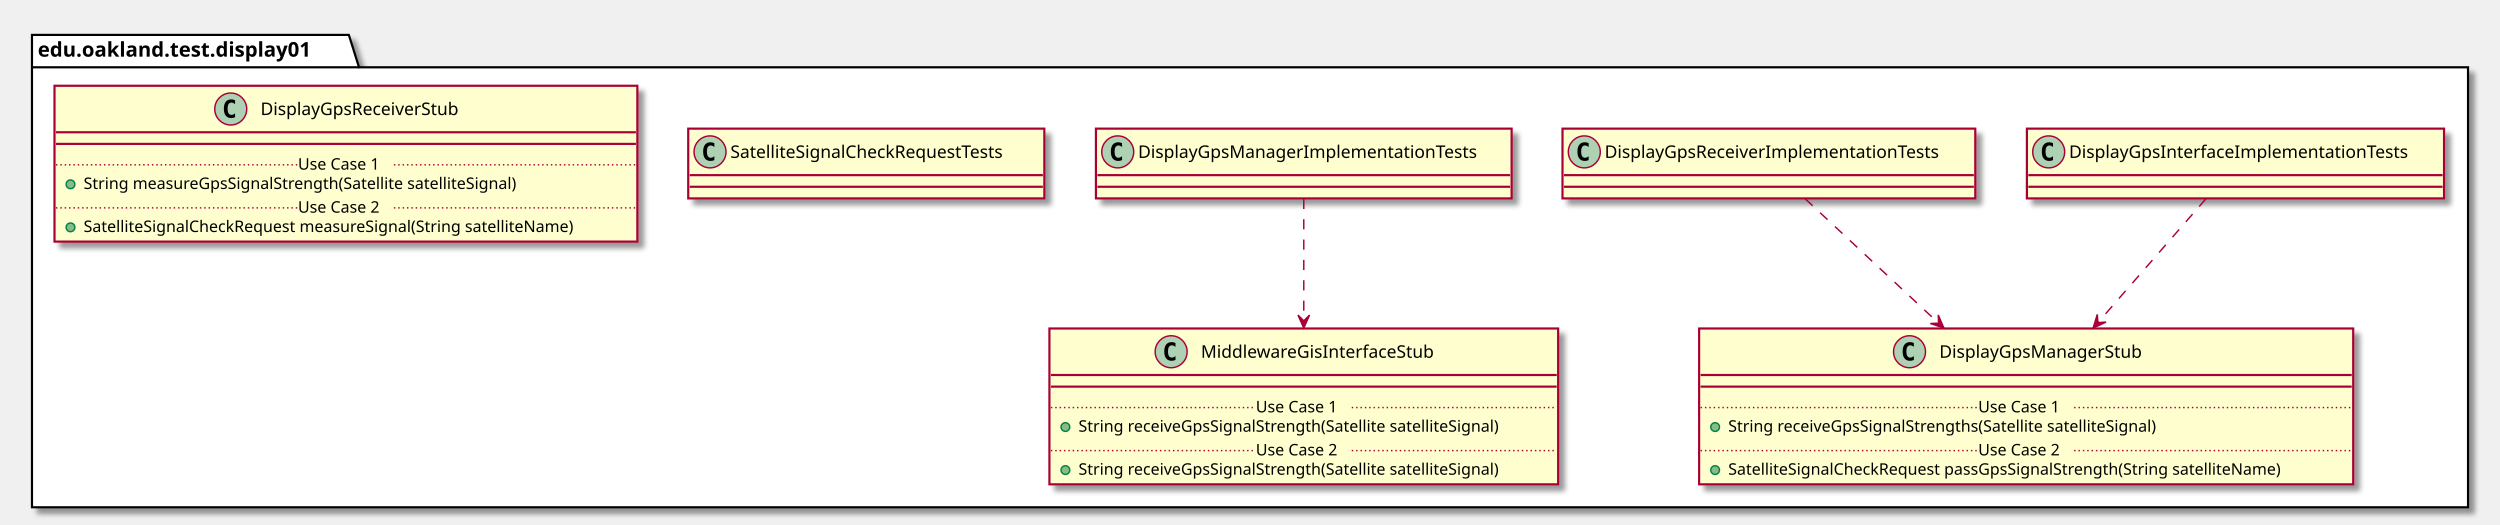
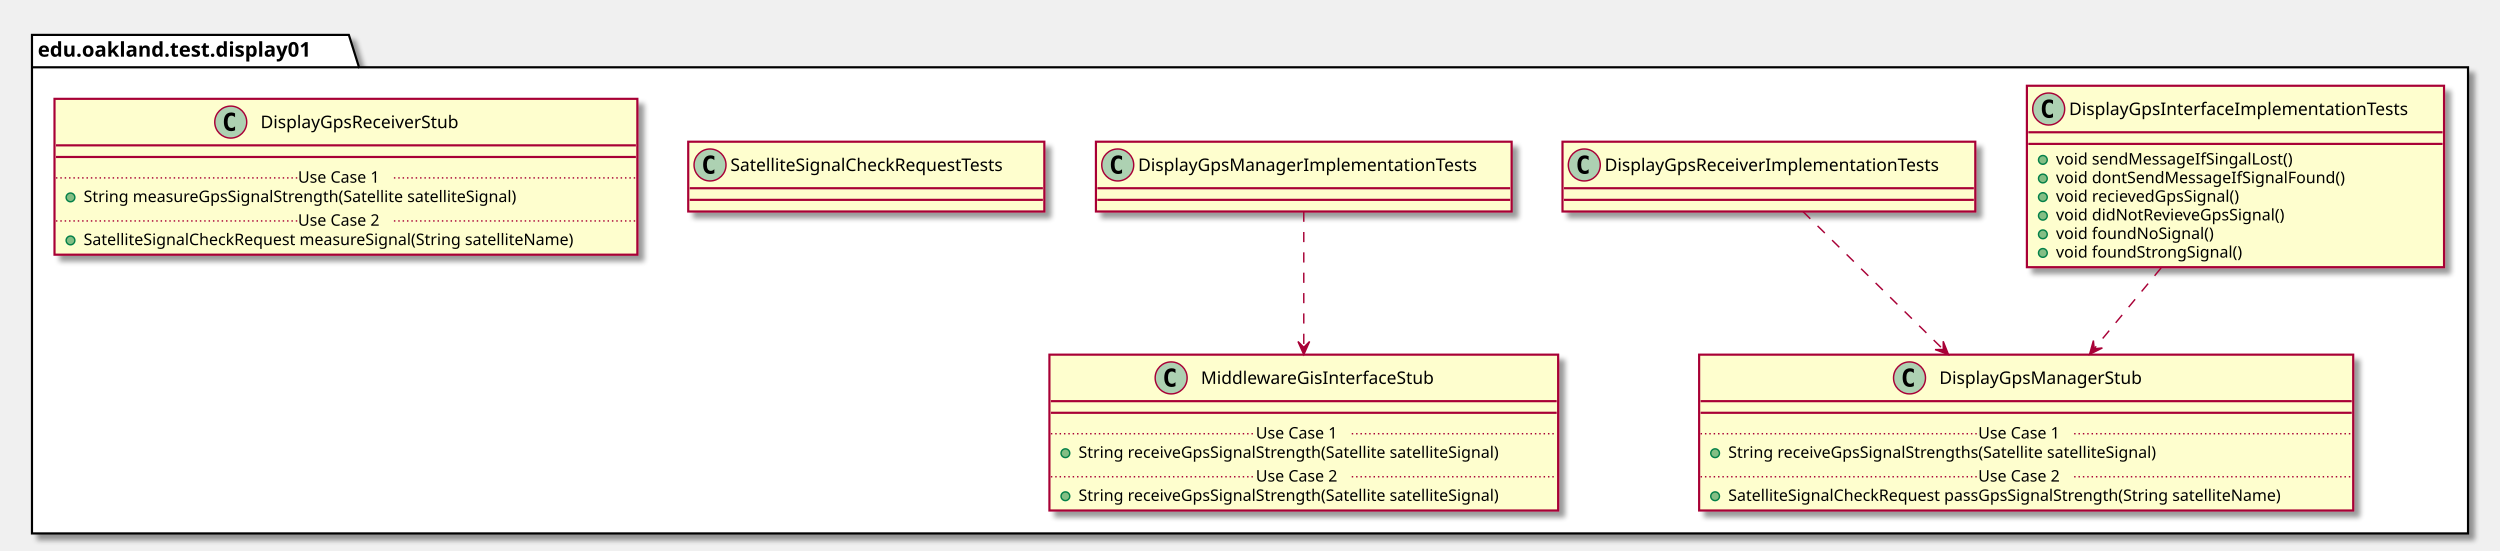
- <svg xmlns="http://www.w3.org/2000/svg" contentScriptType="application/ecmascript" contentStyleType="text/css" height="361px" preserveAspectRatio="none" style="width:1720px;height:361px;" version="1.1" viewBox="0 0 1720 361" width="1720px" zoomAndPan="magnify">
+ <svg xmlns="http://www.w3.org/2000/svg" contentScriptType="application/ecmascript" contentStyleType="text/css" height="379px" preserveAspectRatio="none" style="width:1720px;height:379px;" version="1.1" viewBox="0 0 1720 379" width="1720px" zoomAndPan="magnify">
  <defs>
-     <filter height="300%" id="f3gveoxdsm5b9" width="300%" x="-1" y="-1">
+     <filter height="300%" id="f13gcgit264d7g" width="300%" x="-1" y="-1">
      <feGaussianBlur result="blurOut" stdDeviation="2.0" />
      <feColorMatrix in="blurOut" result="blurOut2" type="matrix" values="0 0 0 0 0 0 0 0 0 0 0 0 0 0 0 0 0 0 .4 0" />
      <feOffset dx="4.0" dy="4.0" in="blurOut2" result="blurOut3" />
      <feBlend in="SourceGraphic" in2="blurOut3" mode="normal" />
    </filter>
  </defs>
  <g>
-     <polygon fill="#FFFFFF" filter="url(#f3gveoxdsm5b9)" points="22,24,240,24,247,46.297,1698,46.297,1698,349,22,349,22,24" style="stroke: #000000; stroke-width: 1.5;" />
+     <polygon fill="#FFFFFF" filter="url(#f13gcgit264d7g)" points="22,24,240,24,247,46.297,1698,46.297,1698,367,22,367,22,24" style="stroke: #000000; stroke-width: 1.5;" />
    <line style="stroke: #000000; stroke-width: 1.5;" x1="22" x2="247" y1="46.297" y2="46.297" />
    <text fill="#000000" font-family="sans-serif" font-size="14" font-weight="bold" lengthAdjust="spacingAndGlyphs" textLength="212" x="26" y="38.995">edu.oakland.test.display01</text>
-     <rect fill="#FEFECE" filter="url(#f3gveoxdsm5b9)" height="48" id="DisplayGpsInterfaceImplementationTests" style="stroke: #A80036; stroke-width: 1.5;" width="287" x="1394.5" y="88.5" />
-     <ellipse cx="1409.5" cy="104.5" fill="#ADD1B2" rx="11" ry="11" style="stroke: #A80036; stroke-width: 1.0;" />
-     <path d="M1412.469,110.141 Q1411.891,110.438 1411.25,110.578 Q1410.609,110.734 1409.906,110.734 Q1407.406,110.734 1406.078,109.094 Q1404.766,107.438 1404.766,104.312 Q1404.766,101.188 1406.078,99.531 Q1407.406,97.875 1409.906,97.875 Q1410.609,97.875 1411.25,98.031 Q1411.906,98.188 1412.469,98.484 L1412.469,101.203 Q1411.844,100.625 1411.25,100.359 Q1410.656,100.078 1410.031,100.078 Q1408.688,100.078 1408,101.156 Q1407.312,102.219 1407.312,104.312 Q1407.312,106.406 1408,107.484 Q1408.688,108.547 1410.031,108.547 Q1410.656,108.547 1411.25,108.281 Q1411.844,108 1412.469,107.422 L1412.469,110.141 Z " />
-     <text fill="#000000" font-family="sans-serif" font-size="12" lengthAdjust="spacingAndGlyphs" textLength="255" x="1423.5" y="108.654">DisplayGpsInterfaceImplementationTests</text>
-     <line style="stroke: #A80036; stroke-width: 1.5;" x1="1395.5" x2="1680.5" y1="120.5" y2="120.5" />
-     <line style="stroke: #A80036; stroke-width: 1.5;" x1="1395.5" x2="1680.5" y1="128.5" y2="128.5" />
-     <rect fill="#FEFECE" filter="url(#f3gveoxdsm5b9)" height="107.219" id="DisplayGpsManagerStub" style="stroke: #A80036; stroke-width: 1.5;" width="450" x="1169" y="226" />
-     <ellipse cx="1313.75" cy="242" fill="#ADD1B2" rx="11" ry="11" style="stroke: #A80036; stroke-width: 1.0;" />
-     <path d="M1316.719,247.641 Q1316.141,247.938 1315.5,248.078 Q1314.859,248.234 1314.156,248.234 Q1311.656,248.234 1310.328,246.594 Q1309.016,244.938 1309.016,241.812 Q1309.016,238.688 1310.328,237.031 Q1311.656,235.375 1314.156,235.375 Q1314.859,235.375 1315.5,235.531 Q1316.156,235.688 1316.719,235.984 L1316.719,238.703 Q1316.094,238.125 1315.5,237.859 Q1314.906,237.578 1314.281,237.578 Q1312.938,237.578 1312.25,238.656 Q1311.562,239.719 1311.562,241.812 Q1311.562,243.906 1312.25,244.984 Q1312.938,246.047 1314.281,246.047 Q1314.906,246.047 1315.5,245.781 Q1316.094,245.5 1316.719,244.922 L1316.719,247.641 Z " />
-     <text fill="#000000" font-family="sans-serif" font-size="12" lengthAdjust="spacingAndGlyphs" textLength="152" x="1334.25" y="246.154">DisplayGpsManagerStub</text>
-     <line style="stroke: #A80036; stroke-width: 1.5;" x1="1170" x2="1618" y1="258" y2="258" />
-     <line style="stroke: #A80036; stroke-width: 1.5;" x1="1170" x2="1618" y1="266" y2="266" />
-     <ellipse cx="1180" cy="293.805" fill="#84BE84" rx="3" ry="3" style="stroke: #038048; stroke-width: 1.0;" />
-     <text fill="#000000" font-family="sans-serif" font-size="11" lengthAdjust="spacingAndGlyphs" textLength="331" x="1189" y="297.015">String receiveGpsSignalStrengths(Satellite satelliteSignal)</text>
-     <line style="stroke: #A80036; stroke-width: 1.0; stroke-dasharray: 1.0,2.0;" x1="1170" x2="1361" y1="280.402" y2="280.402" />
-     <text fill="#000000" font-family="sans-serif" font-size="11" lengthAdjust="spacingAndGlyphs" textLength="66" x="1361" y="283.71">Use Case 1</text>
-     <line style="stroke: #A80036; stroke-width: 1.0; stroke-dasharray: 1.0,2.0;" x1="1427" x2="1618" y1="280.402" y2="280.402" />
-     <ellipse cx="1180" cy="323.414" fill="#84BE84" rx="3" ry="3" style="stroke: #038048; stroke-width: 1.0;" />
-     <text fill="#000000" font-family="sans-serif" font-size="11" lengthAdjust="spacingAndGlyphs" textLength="424" x="1189" y="326.625">SatelliteSignalCheckRequest passGpsSignalStrength(String satelliteName)</text>
-     <line style="stroke: #A80036; stroke-width: 1.0; stroke-dasharray: 1.0,2.0;" x1="1170" x2="1361" y1="310.012" y2="310.012" />
-     <text fill="#000000" font-family="sans-serif" font-size="11" lengthAdjust="spacingAndGlyphs" textLength="66" x="1361" y="313.32">Use Case 2</text>
-     <line style="stroke: #A80036; stroke-width: 1.0; stroke-dasharray: 1.0,2.0;" x1="1427" x2="1618" y1="310.012" y2="310.012" />
-     <rect fill="#FEFECE" filter="url(#f3gveoxdsm5b9)" height="48" id="DisplayGpsReceiverImplementationTests" style="stroke: #A80036; stroke-width: 1.5;" width="284" x="1075" y="88.5" />
-     <ellipse cx="1090" cy="104.5" fill="#ADD1B2" rx="11" ry="11" style="stroke: #A80036; stroke-width: 1.0;" />
-     <path d="M1092.969,110.141 Q1092.391,110.438 1091.75,110.578 Q1091.109,110.734 1090.406,110.734 Q1087.906,110.734 1086.578,109.094 Q1085.266,107.438 1085.266,104.312 Q1085.266,101.188 1086.578,99.531 Q1087.906,97.875 1090.406,97.875 Q1091.109,97.875 1091.75,98.031 Q1092.406,98.188 1092.969,98.484 L1092.969,101.203 Q1092.344,100.625 1091.75,100.359 Q1091.156,100.078 1090.531,100.078 Q1089.188,100.078 1088.5,101.156 Q1087.812,102.219 1087.812,104.312 Q1087.812,106.406 1088.5,107.484 Q1089.188,108.547 1090.531,108.547 Q1091.156,108.547 1091.75,108.281 Q1092.344,108 1092.969,107.422 L1092.969,110.141 Z " />
-     <text fill="#000000" font-family="sans-serif" font-size="12" lengthAdjust="spacingAndGlyphs" textLength="252" x="1104" y="108.654">DisplayGpsReceiverImplementationTests</text>
-     <line style="stroke: #A80036; stroke-width: 1.5;" x1="1076" x2="1358" y1="120.5" y2="120.5" />
-     <line style="stroke: #A80036; stroke-width: 1.5;" x1="1076" x2="1358" y1="128.5" y2="128.5" />
-     <rect fill="#FEFECE" filter="url(#f3gveoxdsm5b9)" height="48" id="DisplayGpsManagerImplementationTests" style="stroke: #A80036; stroke-width: 1.5;" width="286" x="754" y="88.5" />
-     <ellipse cx="769" cy="104.5" fill="#ADD1B2" rx="11" ry="11" style="stroke: #A80036; stroke-width: 1.0;" />
-     <path d="M771.969,110.141 Q771.391,110.438 770.75,110.578 Q770.109,110.734 769.406,110.734 Q766.906,110.734 765.578,109.094 Q764.266,107.438 764.266,104.312 Q764.266,101.188 765.578,99.531 Q766.906,97.875 769.406,97.875 Q770.109,97.875 770.75,98.031 Q771.406,98.188 771.969,98.484 L771.969,101.203 Q771.344,100.625 770.75,100.359 Q770.156,100.078 769.531,100.078 Q768.188,100.078 767.5,101.156 Q766.812,102.219 766.812,104.312 Q766.812,106.406 767.5,107.484 Q768.188,108.547 769.531,108.547 Q770.156,108.547 770.75,108.281 Q771.344,108 771.969,107.422 L771.969,110.141 Z " />
-     <text fill="#000000" font-family="sans-serif" font-size="12" lengthAdjust="spacingAndGlyphs" textLength="254" x="783" y="108.654">DisplayGpsManagerImplementationTests</text>
-     <line style="stroke: #A80036; stroke-width: 1.5;" x1="755" x2="1039" y1="120.5" y2="120.5" />
-     <line style="stroke: #A80036; stroke-width: 1.5;" x1="755" x2="1039" y1="128.5" y2="128.5" />
-     <rect fill="#FEFECE" filter="url(#f3gveoxdsm5b9)" height="107.219" id="MiddlewareGisInterfaceStub" style="stroke: #A80036; stroke-width: 1.5;" width="350" x="722" y="226" />
-     <ellipse cx="805.75" cy="242" fill="#ADD1B2" rx="11" ry="11" style="stroke: #A80036; stroke-width: 1.0;" />
-     <path d="M808.719,247.641 Q808.141,247.938 807.5,248.078 Q806.859,248.234 806.156,248.234 Q803.656,248.234 802.328,246.594 Q801.016,244.938 801.016,241.812 Q801.016,238.688 802.328,237.031 Q803.656,235.375 806.156,235.375 Q806.859,235.375 807.5,235.531 Q808.156,235.688 808.719,235.984 L808.719,238.703 Q808.094,238.125 807.5,237.859 Q806.906,237.578 806.281,237.578 Q804.938,237.578 804.25,238.656 Q803.562,239.719 803.562,241.812 Q803.562,243.906 804.25,244.984 Q804.938,246.047 806.281,246.047 Q806.906,246.047 807.5,245.781 Q808.094,245.5 808.719,244.922 L808.719,247.641 Z " />
-     <text fill="#000000" font-family="sans-serif" font-size="12" lengthAdjust="spacingAndGlyphs" textLength="174" x="826.25" y="246.154">MiddlewareGisInterfaceStub</text>
-     <line style="stroke: #A80036; stroke-width: 1.5;" x1="723" x2="1071" y1="258" y2="258" />
-     <line style="stroke: #A80036; stroke-width: 1.5;" x1="723" x2="1071" y1="266" y2="266" />
-     <ellipse cx="733" cy="293.805" fill="#84BE84" rx="3" ry="3" style="stroke: #038048; stroke-width: 1.0;" />
-     <text fill="#000000" font-family="sans-serif" font-size="11" lengthAdjust="spacingAndGlyphs" textLength="324" x="742" y="297.015">String receiveGpsSignalStrength(Satellite satelliteSignal)</text>
-     <line style="stroke: #A80036; stroke-width: 1.0; stroke-dasharray: 1.0,2.0;" x1="723" x2="864" y1="280.402" y2="280.402" />
-     <text fill="#000000" font-family="sans-serif" font-size="11" lengthAdjust="spacingAndGlyphs" textLength="66" x="864" y="283.71">Use Case 1</text>
-     <line style="stroke: #A80036; stroke-width: 1.0; stroke-dasharray: 1.0,2.0;" x1="930" x2="1071" y1="280.402" y2="280.402" />
-     <ellipse cx="733" cy="323.414" fill="#84BE84" rx="3" ry="3" style="stroke: #038048; stroke-width: 1.0;" />
-     <text fill="#000000" font-family="sans-serif" font-size="11" lengthAdjust="spacingAndGlyphs" textLength="324" x="742" y="326.625">String receiveGpsSignalStrength(Satellite satelliteSignal)</text>
-     <line style="stroke: #A80036; stroke-width: 1.0; stroke-dasharray: 1.0,2.0;" x1="723" x2="864" y1="310.012" y2="310.012" />
-     <text fill="#000000" font-family="sans-serif" font-size="11" lengthAdjust="spacingAndGlyphs" textLength="66" x="864" y="313.32">Use Case 2</text>
-     <line style="stroke: #A80036; stroke-width: 1.0; stroke-dasharray: 1.0,2.0;" x1="930" x2="1071" y1="310.012" y2="310.012" />
-     <rect fill="#FEFECE" filter="url(#f3gveoxdsm5b9)" height="48" id="SatelliteSignalCheckRequestTests" style="stroke: #A80036; stroke-width: 1.5;" width="245" x="473.5" y="88.5" />
-     <ellipse cx="488.5" cy="104.5" fill="#ADD1B2" rx="11" ry="11" style="stroke: #A80036; stroke-width: 1.0;" />
-     <path d="M491.469,110.141 Q490.891,110.438 490.25,110.578 Q489.609,110.734 488.906,110.734 Q486.406,110.734 485.078,109.094 Q483.766,107.438 483.766,104.312 Q483.766,101.188 485.078,99.531 Q486.406,97.875 488.906,97.875 Q489.609,97.875 490.25,98.031 Q490.906,98.188 491.469,98.484 L491.469,101.203 Q490.844,100.625 490.25,100.359 Q489.656,100.078 489.031,100.078 Q487.688,100.078 487,101.156 Q486.312,102.219 486.312,104.312 Q486.312,106.406 487,107.484 Q487.688,108.547 489.031,108.547 Q489.656,108.547 490.25,108.281 Q490.844,108 491.469,107.422 L491.469,110.141 Z " />
-     <text fill="#000000" font-family="sans-serif" font-size="12" lengthAdjust="spacingAndGlyphs" textLength="213" x="502.5" y="108.654">SatelliteSignalCheckRequestTests</text>
-     <line style="stroke: #A80036; stroke-width: 1.5;" x1="474.5" x2="717.5" y1="120.5" y2="120.5" />
-     <line style="stroke: #A80036; stroke-width: 1.5;" x1="474.5" x2="717.5" y1="128.5" y2="128.5" />
-     <rect fill="#FEFECE" filter="url(#f3gveoxdsm5b9)" height="107.219" id="DisplayGpsReceiverStub" style="stroke: #A80036; stroke-width: 1.5;" width="401" x="37.5" y="59" />
-     <ellipse cx="158.75" cy="75" fill="#ADD1B2" rx="11" ry="11" style="stroke: #A80036; stroke-width: 1.0;" />
-     <path d="M161.719,80.641 Q161.141,80.938 160.5,81.078 Q159.859,81.234 159.156,81.234 Q156.656,81.234 155.328,79.594 Q154.016,77.938 154.016,74.812 Q154.016,71.688 155.328,70.031 Q156.656,68.375 159.156,68.375 Q159.859,68.375 160.5,68.531 Q161.156,68.688 161.719,68.984 L161.719,71.703 Q161.094,71.125 160.5,70.859 Q159.906,70.578 159.281,70.578 Q157.938,70.578 157.25,71.656 Q156.562,72.719 156.562,74.812 Q156.562,76.906 157.25,77.984 Q157.938,79.047 159.281,79.047 Q159.906,79.047 160.5,78.781 Q161.094,78.5 161.719,77.922 L161.719,80.641 Z " />
-     <text fill="#000000" font-family="sans-serif" font-size="12" lengthAdjust="spacingAndGlyphs" textLength="150" x="179.25" y="79.154">DisplayGpsReceiverStub</text>
-     <line style="stroke: #A80036; stroke-width: 1.5;" x1="38.5" x2="437.5" y1="91" y2="91" />
-     <line style="stroke: #A80036; stroke-width: 1.5;" x1="38.5" x2="437.5" y1="99" y2="99" />
-     <ellipse cx="48.5" cy="126.805" fill="#84BE84" rx="3" ry="3" style="stroke: #038048; stroke-width: 1.0;" />
-     <text fill="#000000" font-family="sans-serif" font-size="11" lengthAdjust="spacingAndGlyphs" textLength="334" x="57.5" y="130.015">String measureGpsSignalStrength(Satellite satelliteSignal)</text>
-     <line style="stroke: #A80036; stroke-width: 1.0; stroke-dasharray: 1.0,2.0;" x1="38.5" x2="205" y1="113.402" y2="113.402" />
-     <text fill="#000000" font-family="sans-serif" font-size="11" lengthAdjust="spacingAndGlyphs" textLength="66" x="205" y="116.71">Use Case 1</text>
-     <line style="stroke: #A80036; stroke-width: 1.0; stroke-dasharray: 1.0,2.0;" x1="271" x2="437.5" y1="113.402" y2="113.402" />
-     <ellipse cx="48.5" cy="156.414" fill="#84BE84" rx="3" ry="3" style="stroke: #038048; stroke-width: 1.0;" />
-     <text fill="#000000" font-family="sans-serif" font-size="11" lengthAdjust="spacingAndGlyphs" textLength="375" x="57.5" y="159.625">SatelliteSignalCheckRequest measureSignal(String satelliteName)</text>
-     <line style="stroke: #A80036; stroke-width: 1.0; stroke-dasharray: 1.0,2.0;" x1="38.5" x2="205" y1="143.012" y2="143.012" />
-     <text fill="#000000" font-family="sans-serif" font-size="11" lengthAdjust="spacingAndGlyphs" textLength="66" x="205" y="146.32">Use Case 2</text>
-     <line style="stroke: #A80036; stroke-width: 1.0; stroke-dasharray: 1.0,2.0;" x1="271" x2="437.5" y1="143.012" y2="143.012" />
-     <path d="M1517.67,136.79 C1498.46,158.81 1468.86,192.72 1443.44,221.85 " fill="none" id="DisplayGpsInterfaceImplementationTests-&gt;DisplayGpsManagerStub" style="stroke: #A80036; stroke-width: 1.0; stroke-dasharray: 7.0,7.0;" />
-     <polygon fill="#A80036" points="1440.04,225.74,1448.968,221.582,1443.324,221.97,1442.936,216.327,1440.04,225.74" style="stroke: #A80036; stroke-width: 1.0;" />
-     <path d="M1241.98,136.79 C1265.7,158.9 1302.28,193 1333.61,222.21 " fill="none" id="DisplayGpsReceiverImplementationTests-&gt;DisplayGpsManagerStub" style="stroke: #A80036; stroke-width: 1.0; stroke-dasharray: 7.0,7.0;" />
-     <polygon fill="#A80036" points="1337.41,225.74,1333.524,216.69,1333.742,222.343,1328.089,222.56,1337.41,225.74" style="stroke: #A80036; stroke-width: 1.0;" />
-     <path d="M897,136.79 C897,158.45 897,191.62 897,220.42 " fill="none" id="DisplayGpsManagerImplementationTests-&gt;MiddlewareGisInterfaceStub" style="stroke: #A80036; stroke-width: 1.0; stroke-dasharray: 7.0,7.0;" />
-     <polygon fill="#A80036" points="897,225.74,901,216.74,897,220.74,893,216.74,897,225.74" style="stroke: #A80036; stroke-width: 1.0;" />
+     <rect fill="#FEFECE" filter="url(#f13gcgit264d7g)" height="124.828" id="DisplayGpsInterfaceImplementationTests" style="stroke: #A80036; stroke-width: 1.5;" width="287" x="1394.5" y="59" />
+     <ellipse cx="1409.5" cy="75" fill="#ADD1B2" rx="11" ry="11" style="stroke: #A80036; stroke-width: 1.0;" />
+     <path d="M1412.469,80.641 Q1411.891,80.938 1411.25,81.078 Q1410.609,81.234 1409.906,81.234 Q1407.406,81.234 1406.078,79.594 Q1404.766,77.938 1404.766,74.812 Q1404.766,71.688 1406.078,70.031 Q1407.406,68.375 1409.906,68.375 Q1410.609,68.375 1411.25,68.531 Q1411.906,68.688 1412.469,68.984 L1412.469,71.703 Q1411.844,71.125 1411.25,70.859 Q1410.656,70.578 1410.031,70.578 Q1408.688,70.578 1408,71.656 Q1407.312,72.719 1407.312,74.812 Q1407.312,76.906 1408,77.984 Q1408.688,79.047 1410.031,79.047 Q1410.656,79.047 1411.25,78.781 Q1411.844,78.5 1412.469,77.922 L1412.469,80.641 Z " />
+     <text fill="#000000" font-family="sans-serif" font-size="12" lengthAdjust="spacingAndGlyphs" textLength="255" x="1423.5" y="79.154">DisplayGpsInterfaceImplementationTests</text>
+     <line style="stroke: #A80036; stroke-width: 1.5;" x1="1395.5" x2="1680.5" y1="91" y2="91" />
+     <line style="stroke: #A80036; stroke-width: 1.5;" x1="1395.5" x2="1680.5" y1="99" y2="99" />
+     <ellipse cx="1405.5" cy="110" fill="#84BE84" rx="3" ry="3" style="stroke: #038048; stroke-width: 1.0;" />
+     <text fill="#000000" font-family="sans-serif" font-size="11" lengthAdjust="spacingAndGlyphs" textLength="180" x="1414.5" y="113.21">void sendMessageIfSingalLost()</text>
+     <ellipse cx="1405.5" cy="122.805" fill="#84BE84" rx="3" ry="3" style="stroke: #038048; stroke-width: 1.0;" />
+     <text fill="#000000" font-family="sans-serif" font-size="11" lengthAdjust="spacingAndGlyphs" textLength="216" x="1414.5" y="126.015">void dontSendMessageIfSignalFound()</text>
+     <ellipse cx="1405.5" cy="135.609" fill="#84BE84" rx="3" ry="3" style="stroke: #038048; stroke-width: 1.0;" />
+     <text fill="#000000" font-family="sans-serif" font-size="11" lengthAdjust="spacingAndGlyphs" textLength="141" x="1414.5" y="138.82">void recievedGpsSignal()</text>
+     <ellipse cx="1405.5" cy="148.414" fill="#84BE84" rx="3" ry="3" style="stroke: #038048; stroke-width: 1.0;" />
+     <text fill="#000000" font-family="sans-serif" font-size="11" lengthAdjust="spacingAndGlyphs" textLength="172" x="1414.5" y="151.625">void didNotRevieveGpsSignal()</text>
+     <ellipse cx="1405.5" cy="161.219" fill="#84BE84" rx="3" ry="3" style="stroke: #038048; stroke-width: 1.0;" />
+     <text fill="#000000" font-family="sans-serif" font-size="11" lengthAdjust="spacingAndGlyphs" textLength="117" x="1414.5" y="164.429">void foundNoSignal()</text>
+     <ellipse cx="1405.5" cy="174.023" fill="#84BE84" rx="3" ry="3" style="stroke: #038048; stroke-width: 1.0;" />
+     <text fill="#000000" font-family="sans-serif" font-size="11" lengthAdjust="spacingAndGlyphs" textLength="140" x="1414.5" y="177.234">void foundStrongSignal()</text>
+     <rect fill="#FEFECE" filter="url(#f13gcgit264d7g)" height="107.219" id="DisplayGpsManagerStub" style="stroke: #A80036; stroke-width: 1.5;" width="450" x="1169" y="244" />
+     <ellipse cx="1313.75" cy="260" fill="#ADD1B2" rx="11" ry="11" style="stroke: #A80036; stroke-width: 1.0;" />
+     <path d="M1316.719,265.641 Q1316.141,265.938 1315.5,266.078 Q1314.859,266.234 1314.156,266.234 Q1311.656,266.234 1310.328,264.594 Q1309.016,262.938 1309.016,259.812 Q1309.016,256.688 1310.328,255.031 Q1311.656,253.375 1314.156,253.375 Q1314.859,253.375 1315.5,253.531 Q1316.156,253.688 1316.719,253.984 L1316.719,256.703 Q1316.094,256.125 1315.5,255.859 Q1314.906,255.578 1314.281,255.578 Q1312.938,255.578 1312.25,256.656 Q1311.562,257.719 1311.562,259.812 Q1311.562,261.906 1312.25,262.984 Q1312.938,264.047 1314.281,264.047 Q1314.906,264.047 1315.5,263.781 Q1316.094,263.5 1316.719,262.922 L1316.719,265.641 Z " />
+     <text fill="#000000" font-family="sans-serif" font-size="12" lengthAdjust="spacingAndGlyphs" textLength="152" x="1334.25" y="264.154">DisplayGpsManagerStub</text>
+     <line style="stroke: #A80036; stroke-width: 1.5;" x1="1170" x2="1618" y1="276" y2="276" />
+     <line style="stroke: #A80036; stroke-width: 1.5;" x1="1170" x2="1618" y1="284" y2="284" />
+     <ellipse cx="1180" cy="311.805" fill="#84BE84" rx="3" ry="3" style="stroke: #038048; stroke-width: 1.0;" />
+     <text fill="#000000" font-family="sans-serif" font-size="11" lengthAdjust="spacingAndGlyphs" textLength="331" x="1189" y="315.015">String receiveGpsSignalStrengths(Satellite satelliteSignal)</text>
+     <line style="stroke: #A80036; stroke-width: 1.0; stroke-dasharray: 1.0,2.0;" x1="1170" x2="1361" y1="298.402" y2="298.402" />
+     <text fill="#000000" font-family="sans-serif" font-size="11" lengthAdjust="spacingAndGlyphs" textLength="66" x="1361" y="301.71">Use Case 1</text>
+     <line style="stroke: #A80036; stroke-width: 1.0; stroke-dasharray: 1.0,2.0;" x1="1427" x2="1618" y1="298.402" y2="298.402" />
+     <ellipse cx="1180" cy="341.414" fill="#84BE84" rx="3" ry="3" style="stroke: #038048; stroke-width: 1.0;" />
+     <text fill="#000000" font-family="sans-serif" font-size="11" lengthAdjust="spacingAndGlyphs" textLength="424" x="1189" y="344.625">SatelliteSignalCheckRequest passGpsSignalStrength(String satelliteName)</text>
+     <line style="stroke: #A80036; stroke-width: 1.0; stroke-dasharray: 1.0,2.0;" x1="1170" x2="1361" y1="328.012" y2="328.012" />
+     <text fill="#000000" font-family="sans-serif" font-size="11" lengthAdjust="spacingAndGlyphs" textLength="66" x="1361" y="331.32">Use Case 2</text>
+     <line style="stroke: #A80036; stroke-width: 1.0; stroke-dasharray: 1.0,2.0;" x1="1427" x2="1618" y1="328.012" y2="328.012" />
+     <rect fill="#FEFECE" filter="url(#f13gcgit264d7g)" height="48" id="DisplayGpsReceiverImplementationTests" style="stroke: #A80036; stroke-width: 1.5;" width="284" x="1075" y="97.5" />
+     <ellipse cx="1090" cy="113.5" fill="#ADD1B2" rx="11" ry="11" style="stroke: #A80036; stroke-width: 1.0;" />
+     <path d="M1092.969,119.141 Q1092.391,119.438 1091.75,119.578 Q1091.109,119.734 1090.406,119.734 Q1087.906,119.734 1086.578,118.094 Q1085.266,116.438 1085.266,113.312 Q1085.266,110.188 1086.578,108.531 Q1087.906,106.875 1090.406,106.875 Q1091.109,106.875 1091.75,107.031 Q1092.406,107.188 1092.969,107.484 L1092.969,110.203 Q1092.344,109.625 1091.75,109.359 Q1091.156,109.078 1090.531,109.078 Q1089.188,109.078 1088.5,110.156 Q1087.812,111.219 1087.812,113.312 Q1087.812,115.406 1088.5,116.484 Q1089.188,117.547 1090.531,117.547 Q1091.156,117.547 1091.75,117.281 Q1092.344,117 1092.969,116.422 L1092.969,119.141 Z " />
+     <text fill="#000000" font-family="sans-serif" font-size="12" lengthAdjust="spacingAndGlyphs" textLength="252" x="1104" y="117.654">DisplayGpsReceiverImplementationTests</text>
+     <line style="stroke: #A80036; stroke-width: 1.5;" x1="1076" x2="1358" y1="129.5" y2="129.5" />
+     <line style="stroke: #A80036; stroke-width: 1.5;" x1="1076" x2="1358" y1="137.5" y2="137.5" />
+     <rect fill="#FEFECE" filter="url(#f13gcgit264d7g)" height="48" id="DisplayGpsManagerImplementationTests" style="stroke: #A80036; stroke-width: 1.5;" width="286" x="754" y="97.5" />
+     <ellipse cx="769" cy="113.5" fill="#ADD1B2" rx="11" ry="11" style="stroke: #A80036; stroke-width: 1.0;" />
+     <path d="M771.969,119.141 Q771.391,119.438 770.75,119.578 Q770.109,119.734 769.406,119.734 Q766.906,119.734 765.578,118.094 Q764.266,116.438 764.266,113.312 Q764.266,110.188 765.578,108.531 Q766.906,106.875 769.406,106.875 Q770.109,106.875 770.75,107.031 Q771.406,107.188 771.969,107.484 L771.969,110.203 Q771.344,109.625 770.75,109.359 Q770.156,109.078 769.531,109.078 Q768.188,109.078 767.5,110.156 Q766.812,111.219 766.812,113.312 Q766.812,115.406 767.5,116.484 Q768.188,117.547 769.531,117.547 Q770.156,117.547 770.75,117.281 Q771.344,117 771.969,116.422 L771.969,119.141 Z " />
+     <text fill="#000000" font-family="sans-serif" font-size="12" lengthAdjust="spacingAndGlyphs" textLength="254" x="783" y="117.654">DisplayGpsManagerImplementationTests</text>
+     <line style="stroke: #A80036; stroke-width: 1.5;" x1="755" x2="1039" y1="129.5" y2="129.5" />
+     <line style="stroke: #A80036; stroke-width: 1.5;" x1="755" x2="1039" y1="137.5" y2="137.5" />
+     <rect fill="#FEFECE" filter="url(#f13gcgit264d7g)" height="107.219" id="MiddlewareGisInterfaceStub" style="stroke: #A80036; stroke-width: 1.5;" width="350" x="722" y="244" />
+     <ellipse cx="805.75" cy="260" fill="#ADD1B2" rx="11" ry="11" style="stroke: #A80036; stroke-width: 1.0;" />
+     <path d="M808.719,265.641 Q808.141,265.938 807.5,266.078 Q806.859,266.234 806.156,266.234 Q803.656,266.234 802.328,264.594 Q801.016,262.938 801.016,259.812 Q801.016,256.688 802.328,255.031 Q803.656,253.375 806.156,253.375 Q806.859,253.375 807.5,253.531 Q808.156,253.688 808.719,253.984 L808.719,256.703 Q808.094,256.125 807.5,255.859 Q806.906,255.578 806.281,255.578 Q804.938,255.578 804.25,256.656 Q803.562,257.719 803.562,259.812 Q803.562,261.906 804.25,262.984 Q804.938,264.047 806.281,264.047 Q806.906,264.047 807.5,263.781 Q808.094,263.5 808.719,262.922 L808.719,265.641 Z " />
+     <text fill="#000000" font-family="sans-serif" font-size="12" lengthAdjust="spacingAndGlyphs" textLength="174" x="826.25" y="264.154">MiddlewareGisInterfaceStub</text>
+     <line style="stroke: #A80036; stroke-width: 1.5;" x1="723" x2="1071" y1="276" y2="276" />
+     <line style="stroke: #A80036; stroke-width: 1.5;" x1="723" x2="1071" y1="284" y2="284" />
+     <ellipse cx="733" cy="311.805" fill="#84BE84" rx="3" ry="3" style="stroke: #038048; stroke-width: 1.0;" />
+     <text fill="#000000" font-family="sans-serif" font-size="11" lengthAdjust="spacingAndGlyphs" textLength="324" x="742" y="315.015">String receiveGpsSignalStrength(Satellite satelliteSignal)</text>
+     <line style="stroke: #A80036; stroke-width: 1.0; stroke-dasharray: 1.0,2.0;" x1="723" x2="864" y1="298.402" y2="298.402" />
+     <text fill="#000000" font-family="sans-serif" font-size="11" lengthAdjust="spacingAndGlyphs" textLength="66" x="864" y="301.71">Use Case 1</text>
+     <line style="stroke: #A80036; stroke-width: 1.0; stroke-dasharray: 1.0,2.0;" x1="930" x2="1071" y1="298.402" y2="298.402" />
+     <ellipse cx="733" cy="341.414" fill="#84BE84" rx="3" ry="3" style="stroke: #038048; stroke-width: 1.0;" />
+     <text fill="#000000" font-family="sans-serif" font-size="11" lengthAdjust="spacingAndGlyphs" textLength="324" x="742" y="344.625">String receiveGpsSignalStrength(Satellite satelliteSignal)</text>
+     <line style="stroke: #A80036; stroke-width: 1.0; stroke-dasharray: 1.0,2.0;" x1="723" x2="864" y1="328.012" y2="328.012" />
+     <text fill="#000000" font-family="sans-serif" font-size="11" lengthAdjust="spacingAndGlyphs" textLength="66" x="864" y="331.32">Use Case 2</text>
+     <line style="stroke: #A80036; stroke-width: 1.0; stroke-dasharray: 1.0,2.0;" x1="930" x2="1071" y1="328.012" y2="328.012" />
+     <rect fill="#FEFECE" filter="url(#f13gcgit264d7g)" height="48" id="SatelliteSignalCheckRequestTests" style="stroke: #A80036; stroke-width: 1.5;" width="245" x="473.5" y="97.5" />
+     <ellipse cx="488.5" cy="113.5" fill="#ADD1B2" rx="11" ry="11" style="stroke: #A80036; stroke-width: 1.0;" />
+     <path d="M491.469,119.141 Q490.891,119.438 490.25,119.578 Q489.609,119.734 488.906,119.734 Q486.406,119.734 485.078,118.094 Q483.766,116.438 483.766,113.312 Q483.766,110.188 485.078,108.531 Q486.406,106.875 488.906,106.875 Q489.609,106.875 490.25,107.031 Q490.906,107.188 491.469,107.484 L491.469,110.203 Q490.844,109.625 490.25,109.359 Q489.656,109.078 489.031,109.078 Q487.688,109.078 487,110.156 Q486.312,111.219 486.312,113.312 Q486.312,115.406 487,116.484 Q487.688,117.547 489.031,117.547 Q489.656,117.547 490.25,117.281 Q490.844,117 491.469,116.422 L491.469,119.141 Z " />
+     <text fill="#000000" font-family="sans-serif" font-size="12" lengthAdjust="spacingAndGlyphs" textLength="213" x="502.5" y="117.654">SatelliteSignalCheckRequestTests</text>
+     <line style="stroke: #A80036; stroke-width: 1.5;" x1="474.5" x2="717.5" y1="129.5" y2="129.5" />
+     <line style="stroke: #A80036; stroke-width: 1.5;" x1="474.5" x2="717.5" y1="137.5" y2="137.5" />
+     <rect fill="#FEFECE" filter="url(#f13gcgit264d7g)" height="107.219" id="DisplayGpsReceiverStub" style="stroke: #A80036; stroke-width: 1.5;" width="401" x="37.5" y="68" />
+     <ellipse cx="158.75" cy="84" fill="#ADD1B2" rx="11" ry="11" style="stroke: #A80036; stroke-width: 1.0;" />
+     <path d="M161.719,89.641 Q161.141,89.938 160.5,90.078 Q159.859,90.234 159.156,90.234 Q156.656,90.234 155.328,88.594 Q154.016,86.938 154.016,83.812 Q154.016,80.688 155.328,79.031 Q156.656,77.375 159.156,77.375 Q159.859,77.375 160.5,77.531 Q161.156,77.688 161.719,77.984 L161.719,80.703 Q161.094,80.125 160.5,79.859 Q159.906,79.578 159.281,79.578 Q157.938,79.578 157.25,80.656 Q156.562,81.719 156.562,83.812 Q156.562,85.906 157.25,86.984 Q157.938,88.047 159.281,88.047 Q159.906,88.047 160.5,87.781 Q161.094,87.5 161.719,86.922 L161.719,89.641 Z " />
+     <text fill="#000000" font-family="sans-serif" font-size="12" lengthAdjust="spacingAndGlyphs" textLength="150" x="179.25" y="88.154">DisplayGpsReceiverStub</text>
+     <line style="stroke: #A80036; stroke-width: 1.5;" x1="38.5" x2="437.5" y1="100" y2="100" />
+     <line style="stroke: #A80036; stroke-width: 1.5;" x1="38.5" x2="437.5" y1="108" y2="108" />
+     <ellipse cx="48.5" cy="135.805" fill="#84BE84" rx="3" ry="3" style="stroke: #038048; stroke-width: 1.0;" />
+     <text fill="#000000" font-family="sans-serif" font-size="11" lengthAdjust="spacingAndGlyphs" textLength="334" x="57.5" y="139.015">String measureGpsSignalStrength(Satellite satelliteSignal)</text>
+     <line style="stroke: #A80036; stroke-width: 1.0; stroke-dasharray: 1.0,2.0;" x1="38.5" x2="205" y1="122.402" y2="122.402" />
+     <text fill="#000000" font-family="sans-serif" font-size="11" lengthAdjust="spacingAndGlyphs" textLength="66" x="205" y="125.71">Use Case 1</text>
+     <line style="stroke: #A80036; stroke-width: 1.0; stroke-dasharray: 1.0,2.0;" x1="271" x2="437.5" y1="122.402" y2="122.402" />
+     <ellipse cx="48.5" cy="165.414" fill="#84BE84" rx="3" ry="3" style="stroke: #038048; stroke-width: 1.0;" />
+     <text fill="#000000" font-family="sans-serif" font-size="11" lengthAdjust="spacingAndGlyphs" textLength="375" x="57.5" y="168.625">SatelliteSignalCheckRequest measureSignal(String satelliteName)</text>
+     <line style="stroke: #A80036; stroke-width: 1.0; stroke-dasharray: 1.0,2.0;" x1="38.5" x2="205" y1="152.012" y2="152.012" />
+     <text fill="#000000" font-family="sans-serif" font-size="11" lengthAdjust="spacingAndGlyphs" textLength="66" x="205" y="155.32">Use Case 2</text>
+     <line style="stroke: #A80036; stroke-width: 1.0; stroke-dasharray: 1.0,2.0;" x1="271" x2="437.5" y1="152.012" y2="152.012" />
+     <path d="M1486.83,184.34 C1471.87,202.41 1455.6,222.06 1440.92,239.8 " fill="none" id="DisplayGpsInterfaceImplementationTests-&gt;DisplayGpsManagerStub" style="stroke: #A80036; stroke-width: 1.0; stroke-dasharray: 7.0,7.0;" />
+     <polygon fill="#A80036" points="1437.62,243.79,1446.435,239.398,1440.804,239.935,1440.267,234.304,1437.62,243.79" style="stroke: #A80036; stroke-width: 1.0;" />
+     <path d="M1240.5,145.61 C1264.9,169.59 1303.99,208.02 1336.61,240.09 " fill="none" id="DisplayGpsReceiverImplementationTests-&gt;DisplayGpsManagerStub" style="stroke: #A80036; stroke-width: 1.0; stroke-dasharray: 7.0,7.0;" />
+     <polygon fill="#A80036" points="1340.56,243.96,1336.932,234.804,1336.989,240.46,1331.332,240.518,1340.56,243.96" style="stroke: #A80036; stroke-width: 1.0;" />
+     <path d="M897,145.61 C897,169.3 897,207.08 897,238.91 " fill="none" id="DisplayGpsManagerImplementationTests-&gt;MiddlewareGisInterfaceStub" style="stroke: #A80036; stroke-width: 1.0; stroke-dasharray: 7.0,7.0;" />
+     <polygon fill="#A80036" points="897,243.96,901,234.96,897,238.96,893,234.96,897,243.96" style="stroke: #A80036; stroke-width: 1.0;" />
  </g>
</svg>
